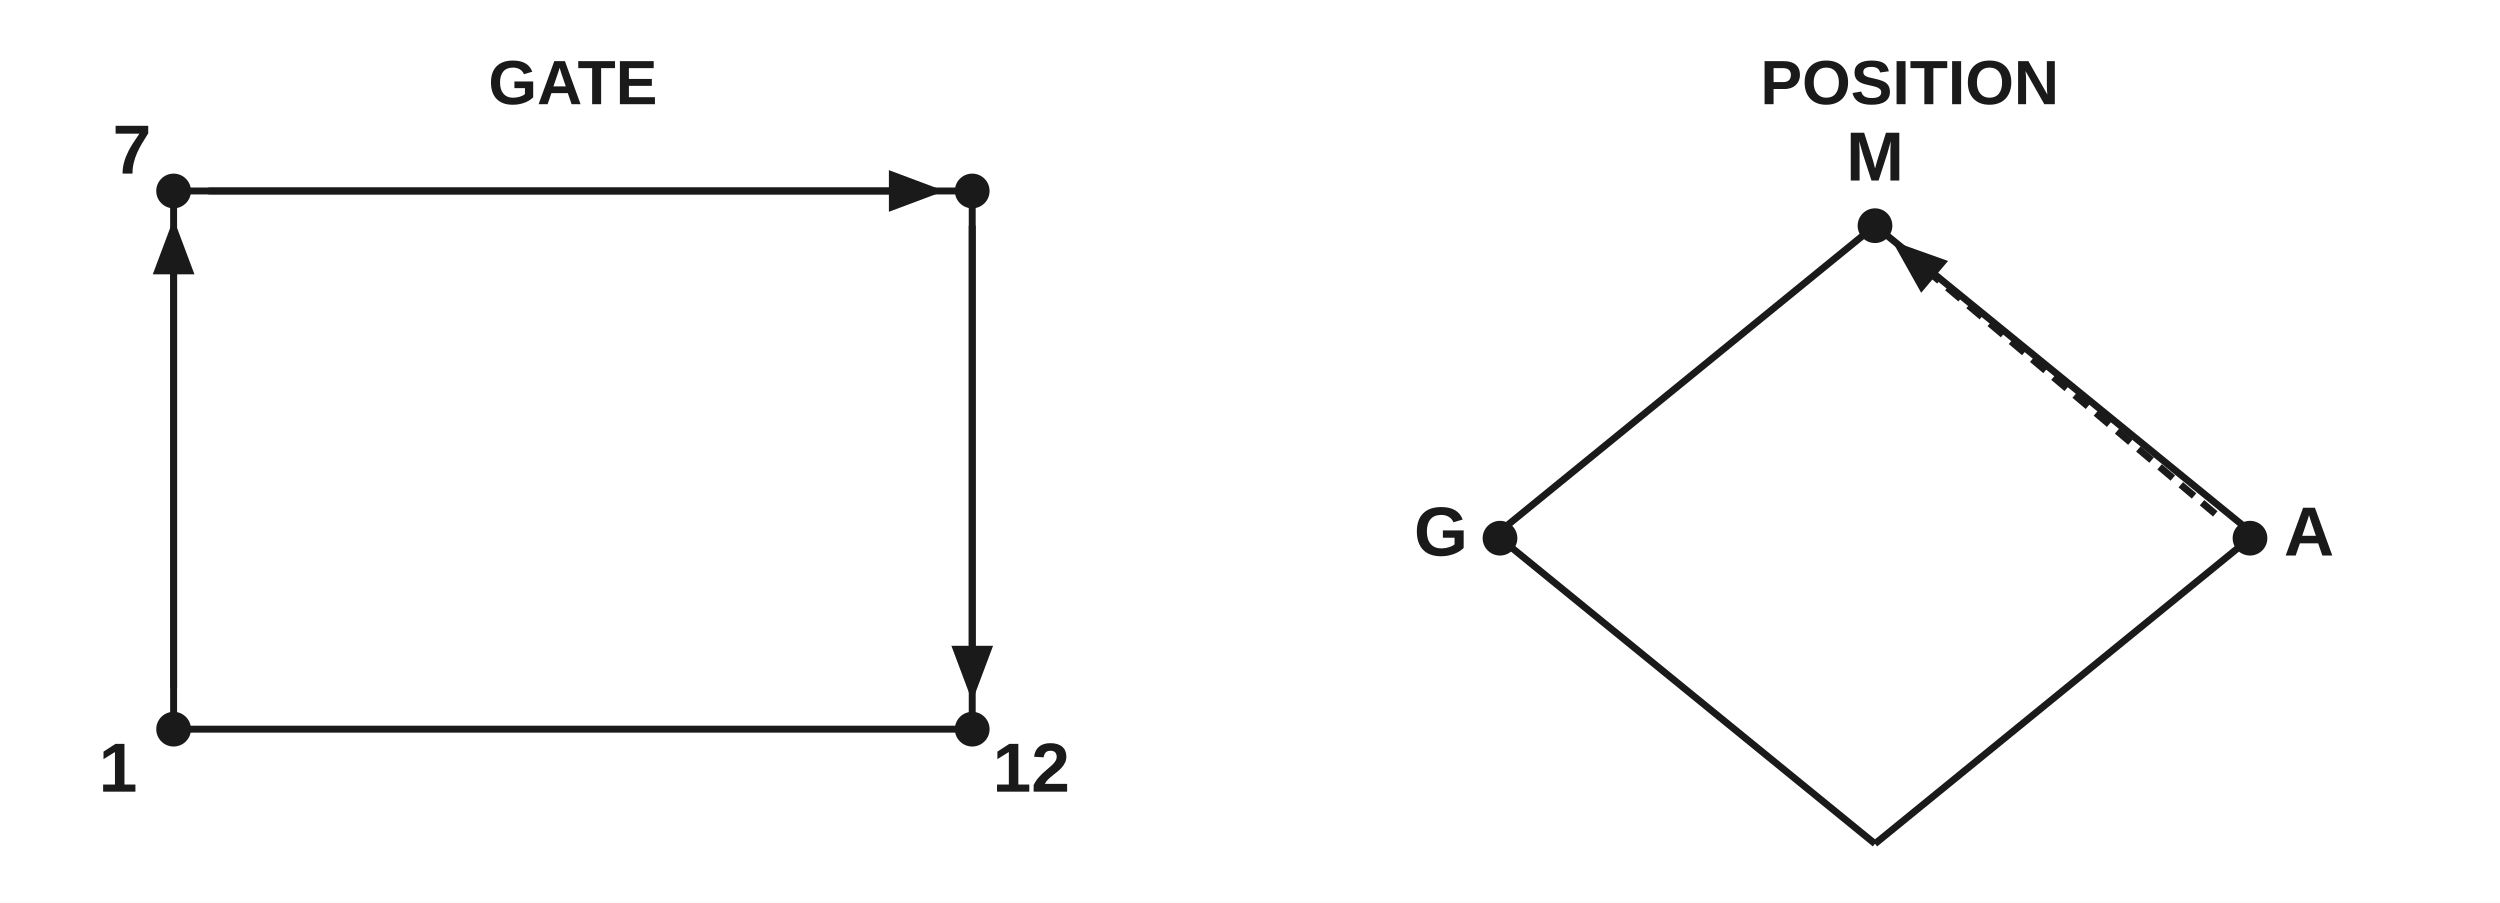
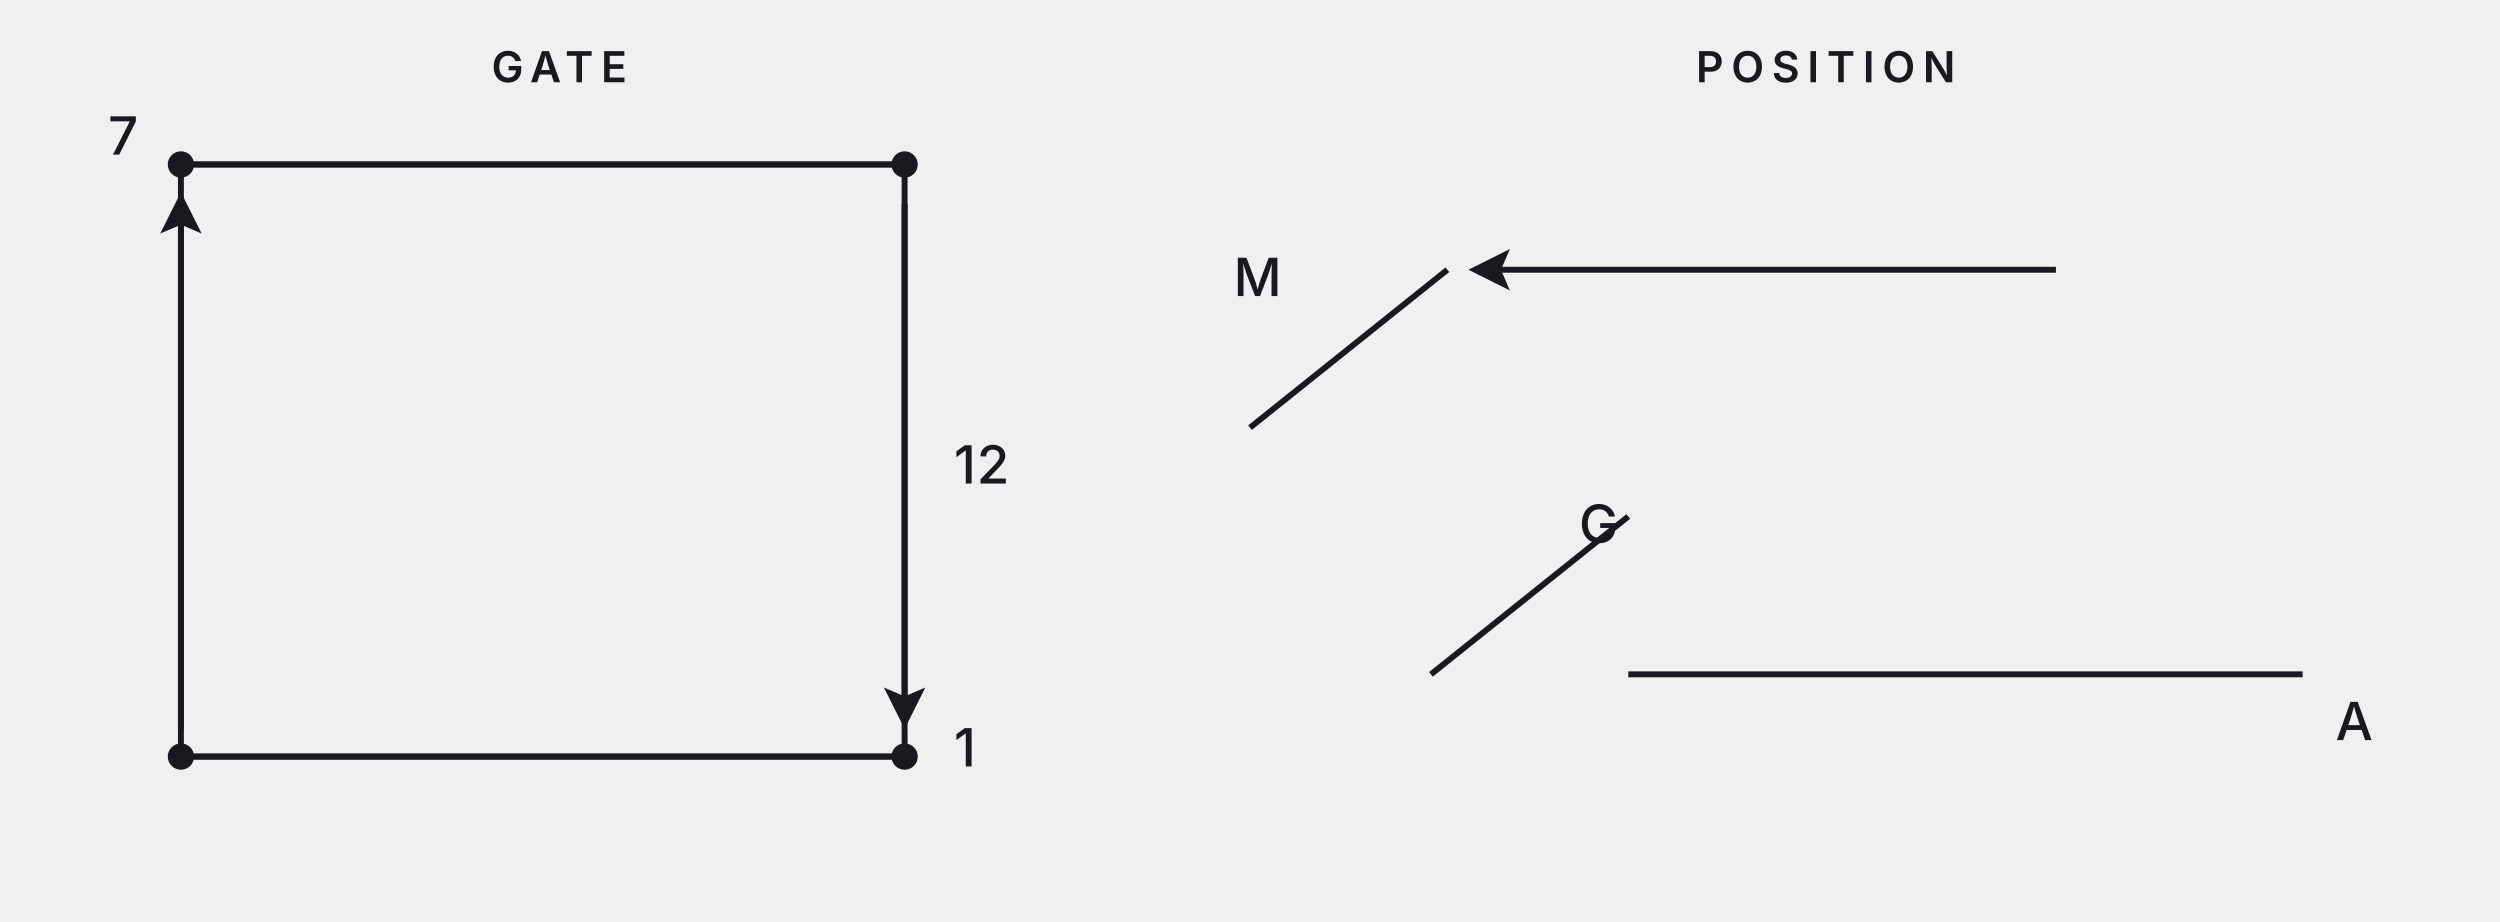
- <svg xmlns="http://www.w3.org/2000/svg" viewBox="0 0 720 260" width="720" height="260">
-   <rect width="720" height="260" fill="white" />
+ <svg xmlns="http://www.w3.org/2000/svg" viewBox="0 0 760 280">
  <defs>
-     <marker id="arrow" markerWidth="8" markerHeight="8" refX="6" refY="3" orient="auto">
-       <path d="M0,0 L0,6 L8,3 z" fill="#1a1a1a" />
-     </marker>
-     <marker id="arrow-dash" markerWidth="8" markerHeight="8" refX="6" refY="3" orient="auto">
-       <path d="M0,0 L0,6 L8,3 z" fill="#1a1a1a" />
+     <marker id="arrowB" markerWidth="7" markerHeight="7" refX="5" refY="3.5" orient="auto">
+       <path d="M0,0 L7,3.5 L0,7 L1.5,3.5 Z" fill="#19191f" />
    </marker>
  </defs>
-   <text x="165" y="30" text-anchor="middle" font-family="Arial,Helvetica,sans-serif" font-size="18" font-weight="bold" fill="#1a1a1a">GATE</text>
-   <rect x="50" y="55" width="230" height="155" fill="none" stroke="#1a1a1a" stroke-width="2" />
-   <circle cx="50" cy="55" r="5" fill="#1a1a1a" />
-   <circle cx="280" cy="55" r="5" fill="#1a1a1a" />
-   <circle cx="280" cy="210" r="5" fill="#1a1a1a" />
-   <circle cx="50" cy="210" r="5" fill="#1a1a1a" />
-   <text x="38" y="50" text-anchor="middle" font-family="Arial,Helvetica,sans-serif" font-size="20" font-weight="bold" fill="#1a1a1a">7</text>
-   <text x="34" y="228" text-anchor="middle" font-family="Arial,Helvetica,sans-serif" font-size="20" font-weight="bold" fill="#1a1a1a">1</text>
-   <text x="297" y="228" text-anchor="middle" font-family="Arial,Helvetica,sans-serif" font-size="20" font-weight="bold" fill="#1a1a1a">12</text>
-   <line x1="60" y1="55" x2="268" y2="55" stroke="#1a1a1a" stroke-width="2" marker-end="url(#arrow)" />
-   <line x1="280" y1="65" x2="280" y2="198" stroke="#1a1a1a" stroke-width="2" marker-end="url(#arrow)" />
-   <line x1="50" y1="198" x2="50" y2="67" stroke="#1a1a1a" stroke-width="2" marker-end="url(#arrow)" />
-   <text x="550" y="30" text-anchor="middle" font-family="Arial,Helvetica,sans-serif" font-size="18" font-weight="bold" fill="#1a1a1a">POSITION</text>
-   <line x1="540" y1="65" x2="432" y2="153" stroke="#1a1a1a" stroke-width="2" />
-   <line x1="540" y1="65" x2="648" y2="153" stroke="#1a1a1a" stroke-width="2" />
-   <line x1="432" y1="155" x2="540" y2="243" stroke="#1a1a1a" stroke-width="2" />
-   <line x1="648" y1="155" x2="540" y2="243" stroke="#1a1a1a" stroke-width="2" />
-   <circle cx="540" cy="65" r="5" fill="#1a1a1a" />
-   <circle cx="432" cy="155" r="5" fill="#1a1a1a" />
-   <circle cx="648" cy="155" r="5" fill="#1a1a1a" />
-   <text x="540" y="52" text-anchor="middle" font-family="Arial,Helvetica,sans-serif" font-size="20" font-weight="bold" fill="#1a1a1a">M</text>
-   <text x="415" y="160" text-anchor="middle" font-family="Arial,Helvetica,sans-serif" font-size="20" font-weight="bold" fill="#1a1a1a">G</text>
-   <text x="665" y="160" text-anchor="middle" font-family="Arial,Helvetica,sans-serif" font-size="20" font-weight="bold" fill="#1a1a1a">A</text>
-   <line x1="638" y1="148" x2="548" y2="72" stroke="#1a1a1a" stroke-width="2" marker-end="url(#arrow-dash)" stroke-dasharray="5,3" />
+   <text x="170" y="25" font-family="Inter, system-ui, sans-serif" font-size="13" font-weight="600" letter-spacing="0.18em" fill="#19191f" text-anchor="middle">GATE</text>
+   <rect x="55" y="50" width="220" height="180" fill="none" stroke="#19191f" stroke-width="1.8" />
+   <circle cx="55" cy="50" r="4" fill="#19191f" />
+   <circle cx="275" cy="50" r="4" fill="#19191f" />
+   <circle cx="275" cy="230" r="4" fill="#19191f" />
+   <circle cx="55" cy="230" r="4" fill="#19191f" />
+   <text x="42" y="47" font-family="Inter, system-ui, sans-serif" font-size="16" font-weight="500" letter-spacing="0.02em" fill="#19191f" text-anchor="end">7</text>
+   <text x="290" y="147" font-family="Inter, system-ui, sans-serif" font-size="16" font-weight="500" letter-spacing="0.02em" fill="#19191f">12</text>
+   <text x="290" y="233" font-family="Inter, system-ui, sans-serif" font-size="16" font-weight="500" letter-spacing="0.02em" fill="#19191f">1</text>
+   <line x1="55" y1="222" x2="55" y2="62" stroke="#19191f" stroke-width="1.8" marker-end="url(#arrowB)" />
+   <line x1="275" y1="62" x2="275" y2="218" stroke="#19191f" stroke-width="1.8" marker-end="url(#arrowB)" />
+   <line x1="55" y1="50" x2="275" y2="50" stroke="#19191f" stroke-width="1.8" />
+   <line x1="55" y1="230" x2="275" y2="230" stroke="#19191f" stroke-width="1.8" />
+   <text x="555" y="25" font-family="Inter, system-ui, sans-serif" font-size="13" font-weight="600" letter-spacing="0.18em" fill="#19191f" text-anchor="middle">POSITION</text>
+   <text x="375" y="90" font-family="Inter, system-ui, sans-serif" font-size="16" font-weight="500" letter-spacing="0.02em" fill="#19191f">M</text>
+   <text x="480" y="165" font-family="Inter, system-ui, sans-serif" font-size="16" font-weight="500" letter-spacing="0.02em" fill="#19191f">G</text>
+   <text x="710" y="225" font-family="Inter, system-ui, sans-serif" font-size="16" font-weight="500" letter-spacing="0.02em" fill="#19191f">A</text>
+   <line x1="440" y1="82" x2="380" y2="130" stroke="#19191f" stroke-width="1.8" />
+   <line x1="625" y1="82" x2="450" y2="82" stroke="#19191f" stroke-width="1.8" marker-end="url(#arrowB)" />
+   <line x1="495" y1="205" x2="700" y2="205" stroke="#19191f" stroke-width="1.8" />
+   <line x1="495" y1="157" x2="435" y2="205" stroke="#19191f" stroke-width="1.8" />
</svg>
